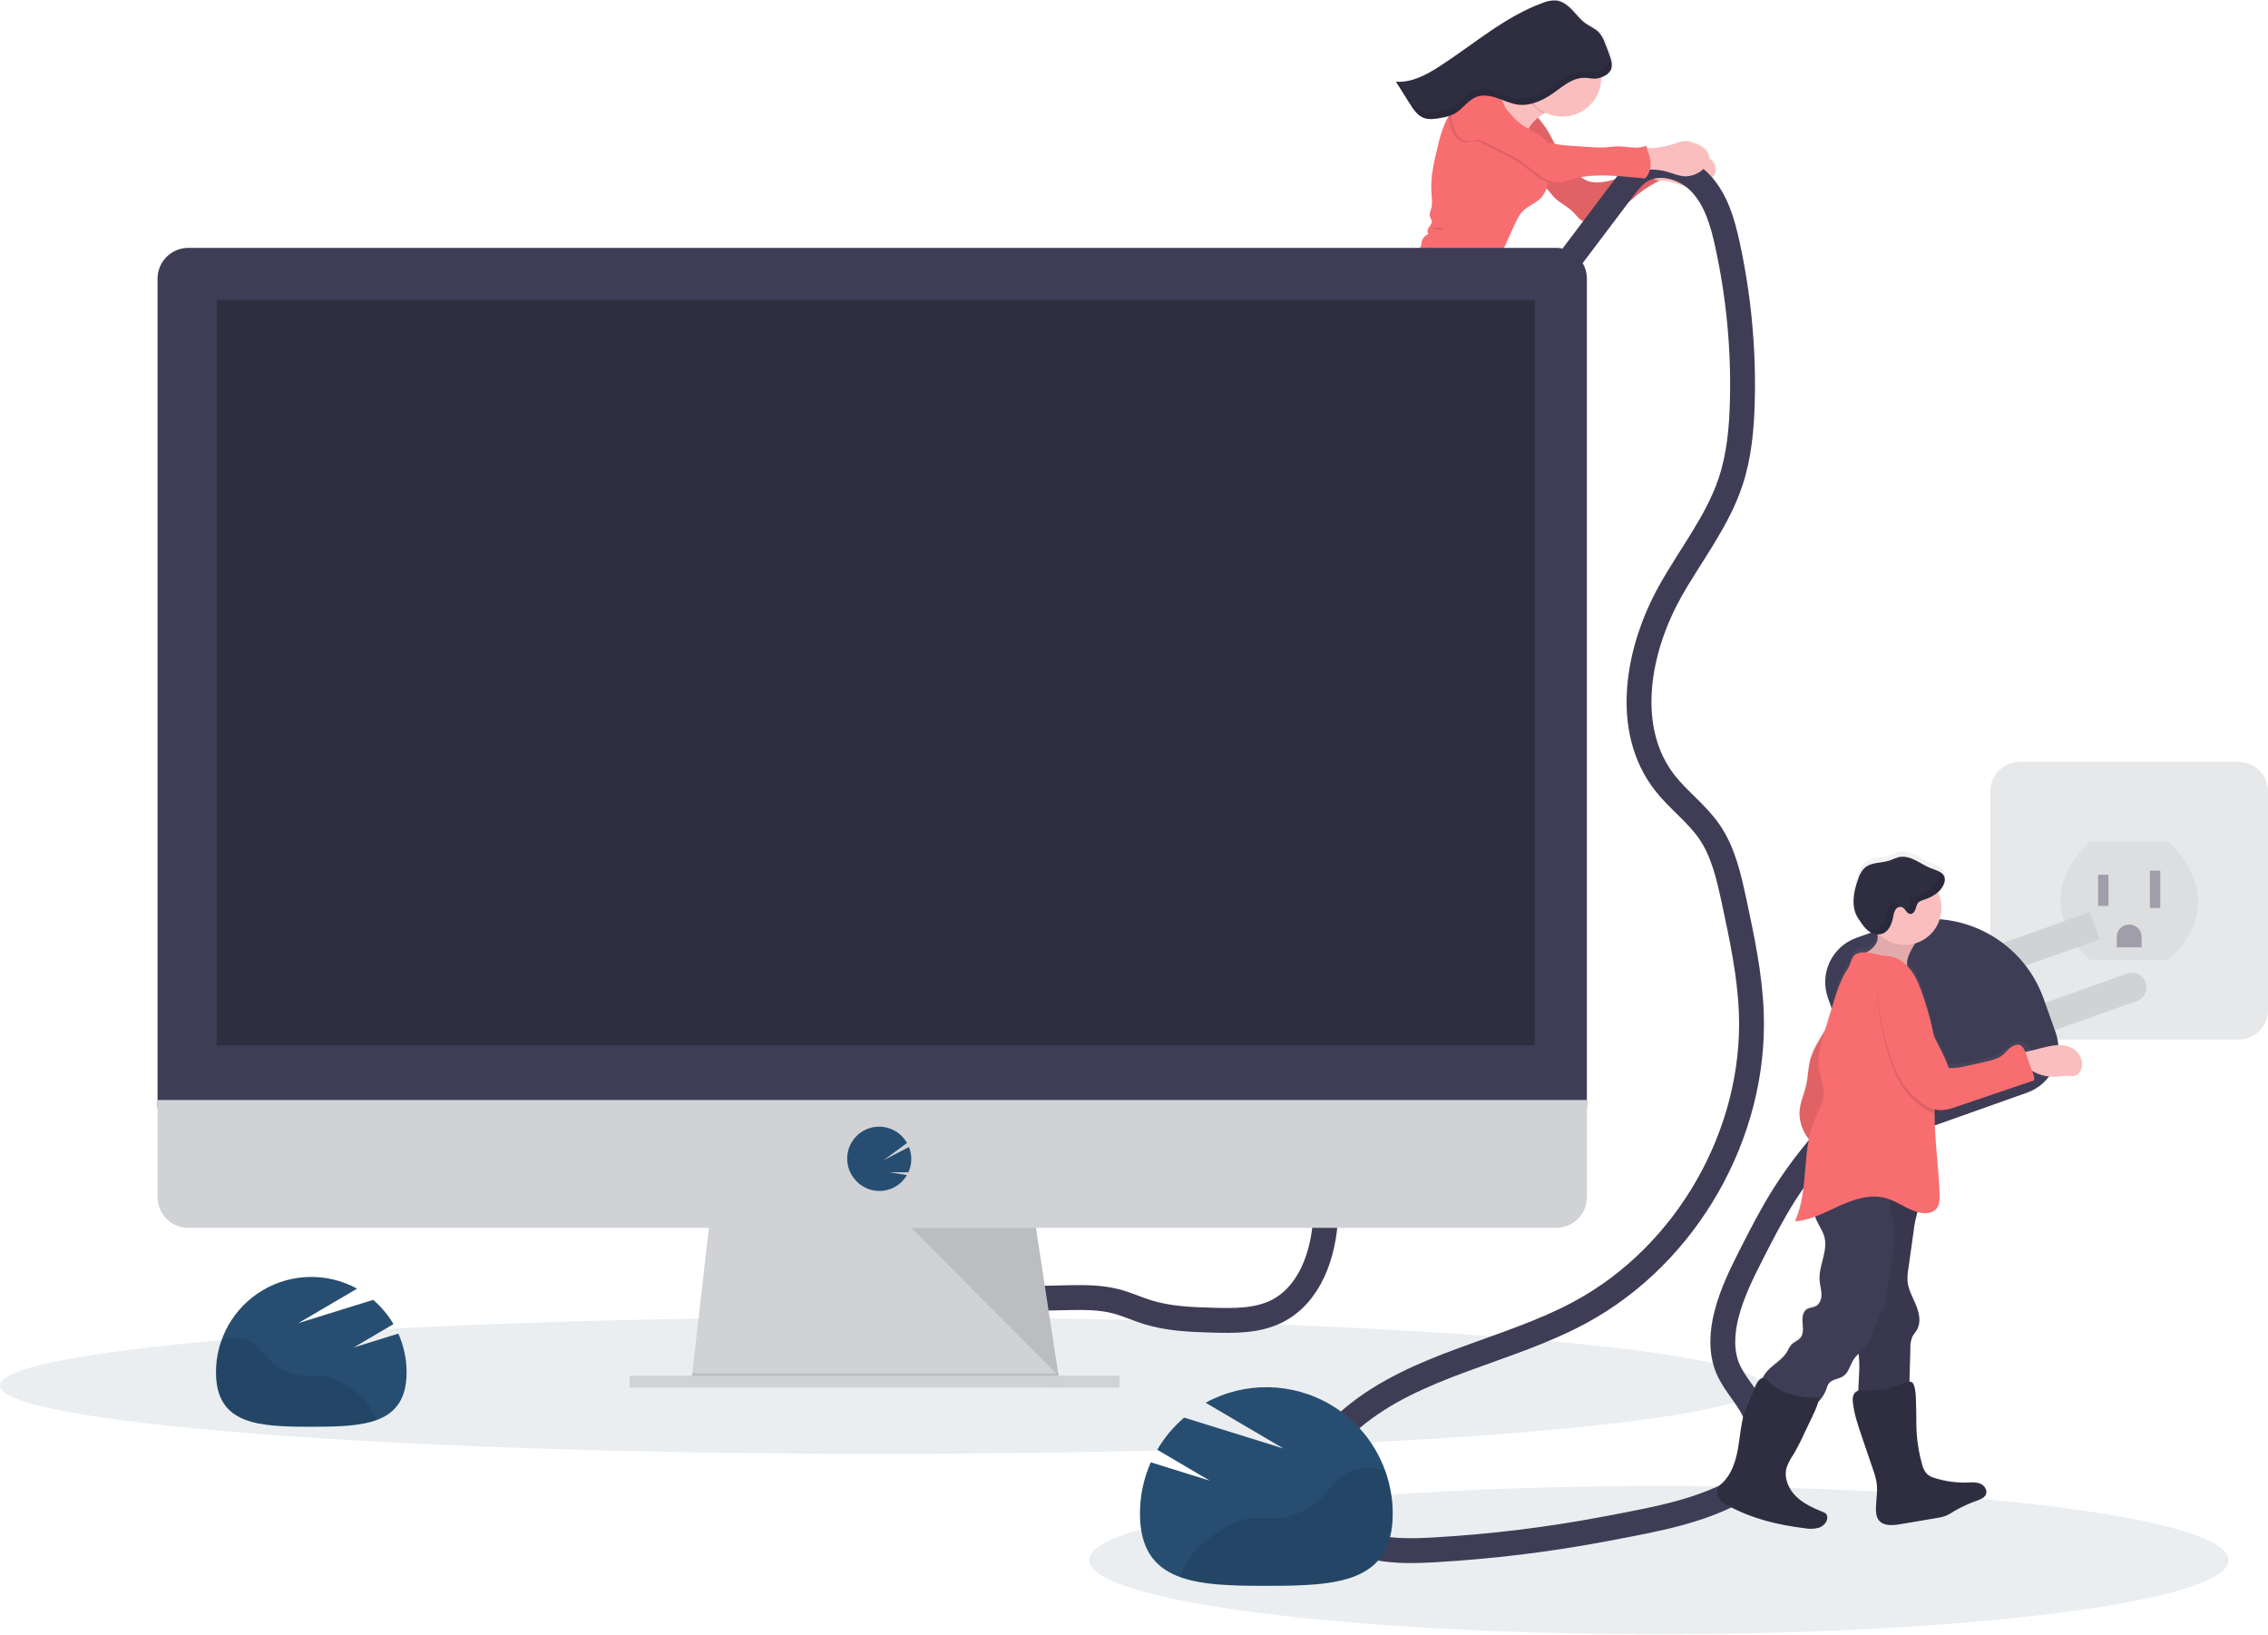
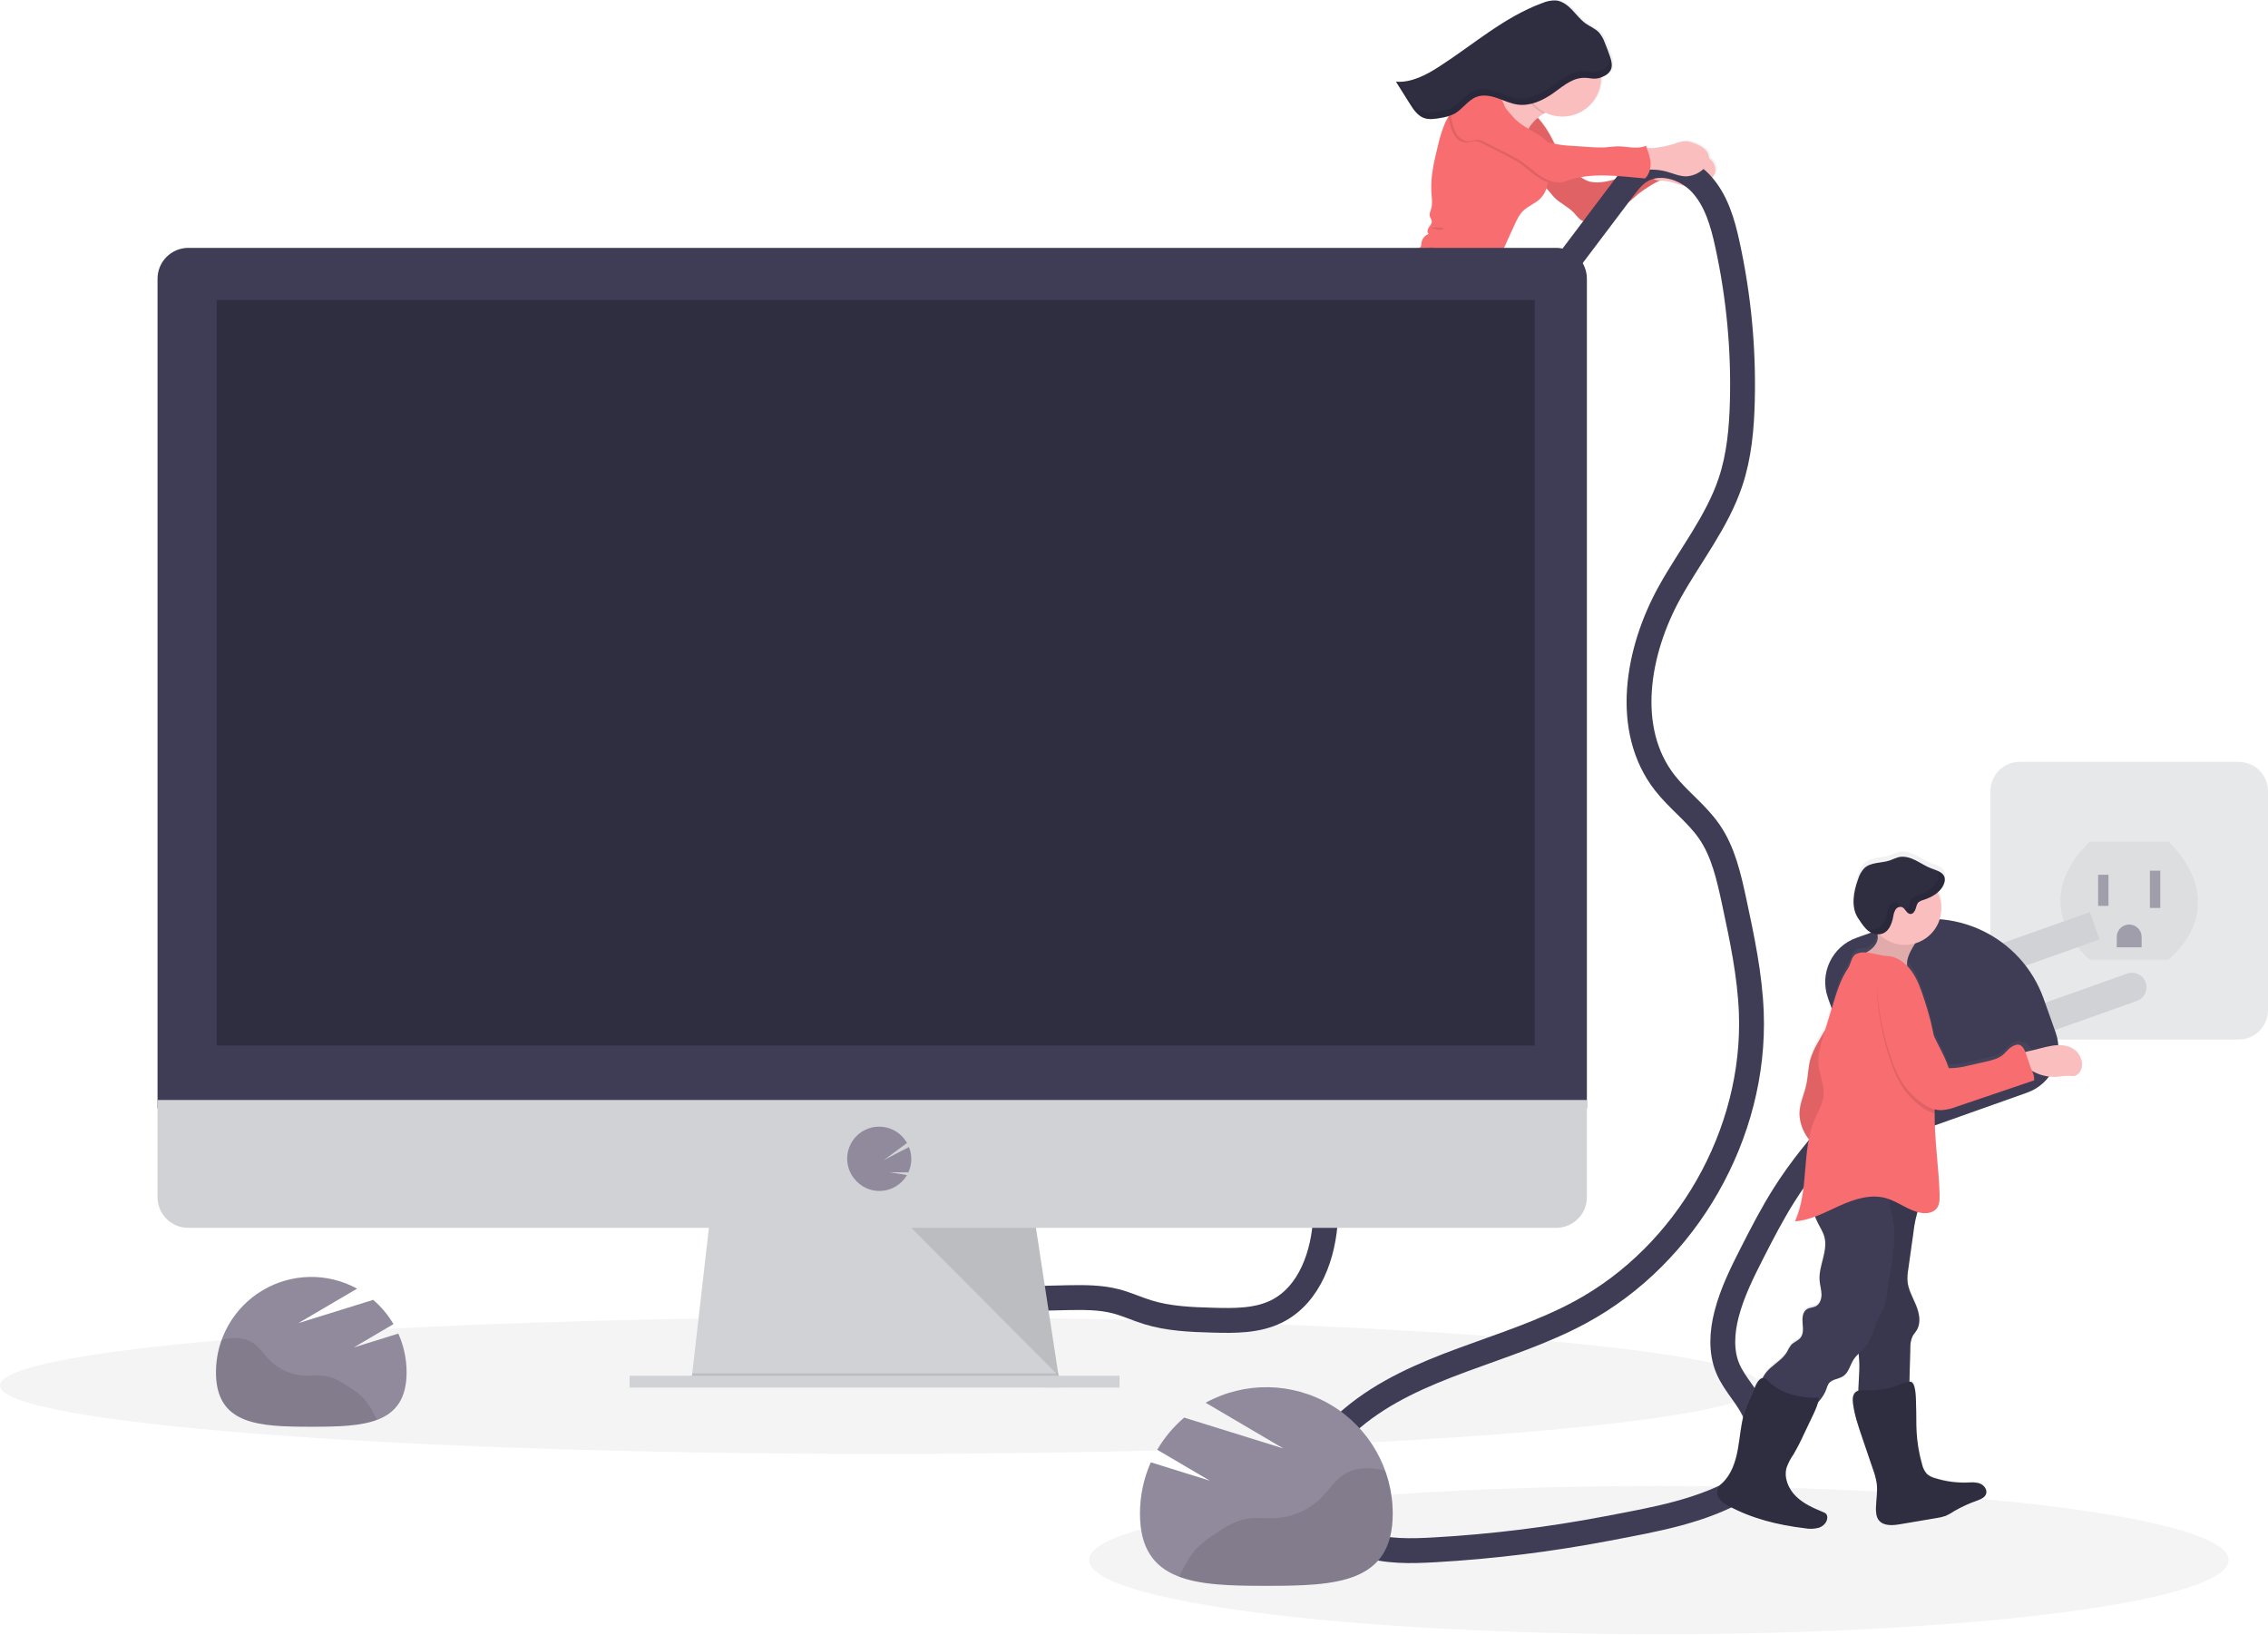
<svg xmlns="http://www.w3.org/2000/svg" xmlns:xlink="http://www.w3.org/1999/xlink" data-name="Layer 1" width="1094.72" height="788.69" viewBox="0 0 1094.72 788.69">
  <defs>
    <linearGradient id="a" x1="2938.83" y1="215.4" x2="2938.83" y2="-91.93" gradientTransform="rotate(59.3 1726.545 -1812.88)" gradientUnits="userSpaceOnUse">
      <stop offset="0" stop-color="gray" stop-opacity=".25" />
      <stop offset=".54" stop-color="gray" stop-opacity=".12" />
      <stop offset="1" stop-color="gray" stop-opacity=".1" />
    </linearGradient>
    <linearGradient id="b" x1="1364.21" y1="820.42" x2="1364.21" y2="492.03" gradientTransform="matrix(-1 -.04 -.04 1 2349.24 29.65)" xlink:href="#a" />
  </defs>
  <g opacity=".5">
    <rect x="960.72" y="367.69" width="134" height="134" rx="14.12" fill="#d0d2d5" />
    <path d="M1008.72 406.2h38s32 28 0 57h-38s-32-26 0-57z" opacity=".1" />
    <path fill="#3f3d56" d="M1012.72 422.19h5v15h-5zm25-2h5v18h-5zm-10 26a6 6 0 016 6v5h-12v-5a6 6 0 016-6z" />
  </g>
  <path d="M674.41 294.11c3.17-.07 6.33.17 9.49 0 2.89-.14 5.76-.61 8.65-.9 4.94-.49 9.92-.45 14.88-.66 3.26-.14 6.7-.46 9.34-2.38 2.48-1.79 3.86-4.71 6.07-6.83 9-8.65 15.17-20.22 23.17-29.82 2-2.44 4.09-4.87 5.9-7.48 3.47-5 5.92-10.67 8.36-16.27a45.11 45.11 0 002.4-6.42c.45-1.76.68-3.58 1.28-5.3 1.24-3.52 4.22-6.6 4.58-10.31l-.42.06c3.64-4.63 3.08-12.7 4.88-18.63a80.28 80.28 0 014.17-10.29l6.69-14.57c1.15-2.5 2.35-5.08 4.34-7 2.41-2.33 5.77-3.49 8.19-5.81a12.71 12.71 0 003.14-5.11l.21.2c1.28 1.25 2.28 2.78 3.53 4.07 2.69 2.78 6.42 4.37 9.16 7.1 1.4 1.39 2.55 3.08 4.24 4.09a4.7 4.7 0 005.44-.67c4.91-4.32 12.23-4.72 17.54-8.53 1.47-1.06 2.75-2.35 4.13-3.51a56.32 56.32 0 0110.67-6.7 26.61 26.61 0 016.59.94c3.08.85 6.09 2.26 9.29 2.2a13.4 13.4 0 007.81-3c1.63-1.26 3.12-3 3.36-5a6.42 6.42 0 00-2.4-5.4c-.22-.19-.45-.36-.68-.53A6.68 6.68 0 00876 127a16 16 0 00-5.45-2.78 11.69 11.69 0 00-3.44-.78 15.7 15.7 0 00-5.34 1.25 51.34 51.34 0 01-10.47 2.2c-.63.06-1.91-.07-3-.08l-.37-1.06c-4.16 1.92-9 .34-13.56.35-2.22 0-4.43.39-6.64.53a59.92 59.92 0 01-7.34-.16L813 126a87.11 87.11 0 01-9.42-1c-.83-1.69-1.66-3.38-2.59-5a46.27 46.27 0 00-5.49-7.63 26.52 26.52 0 012.64-2l.18-.11c.23-.13.51-.27.82-.41a18.93 18.93 0 0027.06-17.08 14.5 14.5 0 001.6-.73c.3-.16.6-.33.89-.52l.43-.29a8.34 8.34 0 00.78-.67c.12-.12.24-.24.35-.37a4.78 4.78 0 00.57-.84c.06-.12.12-.23.17-.35s0-.09.05-.14.07-.18.1-.26 0-.12.05-.18l.06-.24a1.29 1.29 0 000-.19v-.44a1.64 1.64 0 010-.22 1.7 1.7 0 000-.22v-.22a1.62 1.62 0 000-.22v-.27a1.79 1.79 0 000-.23v-.91a1.16 1.16 0 000-.18 2.33 2.33 0 000-.28v-.16c0-.05 0-.2-.07-.3v-.14l-.09-.32v-.12c0-.11-.07-.22-.1-.33v-.1l-.12-.36v-.06c0-.17-.11-.35-.17-.52-.75-2.16-1.56-4.31-2.42-6.43a15.64 15.64 0 00-2.78-4.86c-1.77-1.88-4.31-2.82-6.43-4.32-2.5-1.76-4.37-4.25-6.49-6.47s-4.69-4.23-7.74-4.6a15.16 15.16 0 00-7.06 1.29c-18.37 6.78-33.41 20.14-49.88 30.74-6.41 4.13-13.59 8-21.18 7.47l6.7 10.64c.32.52.65 1 1 1.54s.7 1 1.07 1.5a12.07 12.07 0 003.51 3.22 7.69 7.69 0 001.08.52 8.88 8.88 0 001 .31c2.39.57 5 .09 7.42-.39.83-.16 1.66-.33 2.48-.52l1-.28h.16v.16c-.56 1-1.09 1.91-1.56 2.9a60.81 60.81 0 00-3.57 11.12c-1.89 7.5-3.79 15.16-3.29 22.86.17 2.6.61 5.26-.14 7.76-.36 1.23-1 2.49-.66 3.71a17.12 17.12 0 01.92 2.18c.16 1.16-.76 2.16-1.42 3.12s-1 2.49-.06 3.16a5.39 5.39 0 00-3.57 4.45 3.79 3.79 0 01-.34 1.71 4.23 4.23 0 01-1 .93 5.39 5.39 0 00-1.87 3.36c-1.93 0-3.56 1.88-5.32 3a21.45 21.45 0 01-4.85 1.76c-4.83 1.54-9 4.71-12.77 8.05-2.1 1.83-4.22 3.85-5.14 6.47-.3.86-.46 1.76-.72 2.63a18.14 18.14 0 01-2.32 4.74 34.23 34.23 0 01-7 7.82 18.59 18.59 0 00-3.6 3.86c-1.53 2.21-4.64 2.87-6.28 5a23.75 23.75 0 01-2 3c-1.27 1.2-3.19 1.3-4.81 2-3.79 1.57-5.54 6-8.92 8.34a.94.94 0 01-.67.22c-.29 0-.46-.35-.71-.52-.49-.33-1.14-.08-1.72.07s-1.36.09-1.51-.49c-8.15-4.94-16.16-10.3-24.32-15.24l-3.72-2.25-19.9-12.06a1.48 1.48 0 00-1.57 0l-.62.43c-1-1.06-2.11-2-2.77-2.78-.27-.31-.54-.62-.82-.92a1.22 1.22 0 00.53-.1 1 1 0 00.43-1.3 3.26 3.26 0 00-.92-1.17 22.15 22.15 0 01-2.39-2.73 25.24 25.24 0 00-2.63-3.44 4.83 4.83 0 00-3.9-1.55 6.33 6.33 0 00-2.26.91 37.09 37.09 0 00-7.5 5.75.79.79 0 00-.33.62c0 .2.2.35.22.54a.7.7 0 01-.19.5 20.93 20.93 0 01-4.73 4.31q-3.81 2.85-7.45 5.92a10.42 10.42 0 00-3.48 4.25 8.31 8.31 0 00.61 5.9c1.66 3.91 4.57 7.15 7.45 10.28a3.64 3.64 0 001.91 1.34 2.43 2.43 0 001.73-.42c1.77-1.16 2.06-3.56 2.19-5.66.05-1 .11-1.92.17-2.88a1.33 1.33 0 01.11-.56 1.4 1.4 0 01.61-.49l2.75-1.45c-.08-.13-.17-.26-.26-.39a11.21 11.21 0 016.49-.42c1.46.43 2.8 1.3 4.2 1.84a9.29 9.29 0 001 5.42c5.13.53 9.75 2.81 14.34 5.11a114.33 114.33 0 0110.78 6.09q4.24 2.76 8.3 5.77c3.84 2.84 7.55 5.85 11.22 8.89a54.11 54.11 0 007.67 5.65c7.22 4.05 16.9 4.19 23.53-.86 8.36-6.37 19-9.68 28-15.19a31.6 31.6 0 007.25-5.57 4.94 4.94 0 01-.12.77c-.54 2.49-2.69 4.29-3.5 6.81-.63 2-.4 4.31-1.62 6-.93 1.29-2.67 2.21-2.72 3.8 0 .44.13.88.13 1.32a4.13 4.13 0 01-.48 1.59c-1 2.25-2.12 4.61-4.17 6-.8.55-1.82 1.05-2 2a1.89 1.89 0 01-.21.79c-.34.47-1.09.22-1.63.42-.75.28-.87 1.25-1.17 2a3.24 3.24 0 01-3.27 1.92c-6.83-.83-13.54 2.26-20.42 2.08-2.37-.07-4.73-.31-7.11-.33-7.3-.06-14.45 2-21.48 4a11.34 11.34 0 00-1.42 4.5 17.37 17.37 0 01-7.35.28 15.67 15.67 0 00-1.84-.25 2.77 2.77 0 00.16-1.42 40.15 40.15 0 00-8.23 3.67c-1.71 1-3.52 2.4-3.68 4.37a6.57 6.57 0 00.32 2.24l.93 3.53a3.72 3.72 0 00.83 1.77c.31.3.72.48 1 .8a3.14 3.14 0 01.54 1.27l.78 3.06a19.46 19.46 0 01.62 3.11c.09 1 0 1.92.07 2.88a29.93 29.93 0 00.69 4.7l1.11 5.54a18.91 18.91 0 001.31 4.5c.47 1 1.1 1.86 1.48 2.86.3.77.44 1.59.8 2.32a6.19 6.19 0 002.9 2.68 3.23 3.23 0 001.41.44c1.42 0 2.44-1.32 3.1-2.58a15.6 15.6 0 002.07-7.52c0-1.06-.21-2.11-.3-3.17-.24-3 .62-5.92.62-8.91a1.75 1.75 0 00-1.25-1.82c.09-2.54.08-5.23 1.42-7.4a11.15 11.15 0 012.44-2.65c.37 1.18.78 2.35 1.24 3.49 7.61-2.22 15.47-4.36 23.44-4.56zM837 140.54c-.54.2-1.09.4-1.65.58-4.66 1.55-10 3.06-14.82 2a12.87 12.87 0 01-4.06-2l-.35-.22c6.79-1.19 13.88-.9 20.88-.36z" transform="translate(-52.64 -55.65)" fill="url(#a)" />
  <path d="M811.42 74.6a15.45 15.45 0 015.31-1.23 11.65 11.65 0 013.42.79 16.08 16.08 0 015.44 2.8 6.51 6.51 0 012.41 5.4c-.23 2-1.71 3.73-3.33 5a13.27 13.27 0 01-7.76 3c-3.18.05-6.18-1.38-9.25-2.23a26.56 26.56 0 00-6.86-1 15 15 0 01-3.49-.22 3.74 3.74 0 01-2.68-2.06 5.28 5.28 0 010-3c.23-1.24.19-4.18 1.29-4.92.88-.6 4-.12 5.08-.21a50.14 50.14 0 0010.42-2.12z" fill="#fbbebe" />
  <path d="M740.03 54.47a46.24 46.24 0 017.75 10c3.52 6.14 5.76 13.28 11.06 18a37.32 37.32 0 004.47 3.23 12.9 12.9 0 004.06 2c4.76 1.07 10.1-.42 14.74-2a93.35 93.35 0 0013.33-6 11 11 0 001.56 5.48c1.11 1.57 3.38 2.49 5 1.5a59.3 59.3 0 00-11.53 7.13c-1.37 1.16-2.64 2.44-4.1 3.49-5.27 3.79-12.56 4.17-17.43 8.47a4.69 4.69 0 01-5.41.65c-1.69-1-2.84-2.72-4.23-4.11-2.74-2.74-6.46-4.34-9.15-7.13-1.25-1.29-2.25-2.82-3.53-4.08-1.83-1.8-4.21-3-5.89-5-1.25-1.47-2-3.26-3.17-4.83-1-1.36-2.18-2.55-3.07-4-2.18-3.47-2.16-8-.91-11.89s4.12-7.52 6.45-10.91z" fill="#f86d70" />
  <path d="M740.03 54.47a46.24 46.24 0 017.75 10c3.52 6.14 5.76 13.28 11.06 18a37.32 37.32 0 004.47 3.23 12.9 12.9 0 004.06 2c4.76 1.07 10.1-.42 14.74-2a93.35 93.35 0 0013.33-6 11 11 0 001.56 5.48c1.11 1.57 3.38 2.49 5 1.5a59.3 59.3 0 00-11.53 7.13c-1.37 1.16-2.64 2.44-4.1 3.49-5.27 3.79-12.56 4.17-17.43 8.47a4.69 4.69 0 01-5.41.65c-1.69-1-2.84-2.72-4.23-4.11-2.74-2.74-6.46-4.34-9.15-7.13-1.25-1.29-2.25-2.82-3.53-4.08-1.83-1.8-4.21-3-5.89-5-1.25-1.47-2-3.26-3.17-4.83-1-1.36-2.18-2.55-3.07-4-2.18-3.47-2.16-8-.91-11.89s4.12-7.52 6.45-10.91z" opacity=".1" />
  <path d="M562.3 146.82a10.36 10.36 0 00-2.82-2.55 8.54 8.54 0 00-5.27-.54c-4.46.68-8.6 2.72-12.52 5-3.16 1.81-6.3 3.82-8.56 6.67a6.85 6.85 0 00-1.51 3 6.18 6.18 0 00.23 2.73 6.6 6.6 0 003.57 4.62c2.09.82 4.42-.05 6.52-.85 2.82-1.09 5.92-2.1 8.82-1.24 2.15.64 4 2.27 6.27 2.33 2.67.08 4.83-2.08 6.53-4.14 1.47-1.8 4.69-5.05 4.48-7.58s-4.16-5.64-5.74-7.45zm33.7 77.83a17.27 17.27 0 01-7.5.31c-1.52-.28-3.38-.64-4.35.55a3.58 3.58 0 00-.61 1.48c-2.49 10.19-.21 21 4 30.65a.94.94 0 00.28.42c.27.2.64.06.95-.07a11.28 11.28 0 002.83-1.65c1.92-1.74 2.33-4.57 2.42-7.16s.05-5.33 1.39-7.55c1.68-2.75 5.19-4.09 6.57-7 1.11-2.37.53-5.18-.45-7.6-.33-.84-.46-3-1.24-3.41s-3.4.79-4.29 1.03z" fill="#fbbebe" />
  <path d="M562.01 145.8a1 1 0 00.42-1.3 3.38 3.38 0 00-.92-1.18 20.69 20.69 0 01-2.38-2.74 27.68 27.68 0 00-2.63-3.44 4.85 4.85 0 00-3.89-1.56 6 6 0 00-2.25.9 36.36 36.36 0 00-7.45 5.72c-.17.17-.36.38-.32.62s.2.34.22.54a.69.69 0 01-.18.49 20.68 20.68 0 01-4.7 4.29q-3.78 2.84-7.4 5.9a10.3 10.3 0 00-3.45 4.23 8.41 8.41 0 00.63 5.89c1.67 3.92 4.58 7.16 7.45 10.31a3.78 3.78 0 001.92 1.35 2.42 2.42 0 001.72-.42c1.75-1.15 2-3.55 2.15-5.64l.16-2.89a1.29 1.29 0 01.11-.55 1.35 1.35 0 01.61-.49l2.72-1.44a8.77 8.77 0 00-8-4.16 3 3 0 01-2.14-.29 1.76 1.76 0 010-2.44 5.38 5.38 0 012.36-1.31c7.17-2.63 13.65-6.85 20.61-10a5.29 5.29 0 012.46-.57c.7.05 1.52.46 2.17.18zm28.25 104.72c-.32.6-.43 1.3-.78 1.89s-1.11 1-1.7.7a1.75 1.75 0 01-.66-.89 37.36 37.36 0 01-2.45-22.06 13.91 13.91 0 011.07-3.52c.53-1.08 1.3-2.18 1.08-3.36a39.64 39.64 0 00-8.18 3.64c-1.7 1-3.49 2.39-3.65 4.35a6.84 6.84 0 00.33 2.24l.94 3.53a3.65 3.65 0 00.84 1.77c.3.3.71.49 1 .81a3 3 0 01.54 1.26l.79 3.06a19.6 19.6 0 01.63 3.12c.09 1 0 1.92.08 2.88a31 31 0 00.7 4.69l1.13 5.54a19.26 19.26 0 001.32 4.5c.47 1 1.1 1.86 1.49 2.87.29.77.44 1.59.8 2.32a6.29 6.29 0 002.89 2.69 3.39 3.39 0 001.41.45c1.41.05 2.42-1.32 3.08-2.58a15.56 15.56 0 002-7.5c0-1.06-.22-2.11-.31-3.17-.25-3 .59-5.91.58-8.9.02-2.8-3.94-2.27-4.97-.33z" fill="#f86d70" />
  <path d="M736.98 76.29a22.08 22.08 0 01-8-6.25 38.19 38.19 0 01-3-4.45 135.15 135.15 0 01-9.75-20.07c4.26.87 8.73 1.66 12.92.46a17.84 17.84 0 006-3.18 51.87 51.87 0 006.32-6.17 60.76 60.76 0 005 8c1.07 1.44 4.69 4.37 4.42 6.33s-4.27 2.94-5.89 3.87l-.17.11a22.68 22.68 0 00-6.15 5.73c-3.14 4.46-4.23 10.68-1.7 15.62z" fill="#fbbebe" />
  <path d="M745.08 54.79a18.74 18.74 0 01-9.85-12 51.87 51.87 0 006.32-6.17 60.76 60.76 0 005 8c1.07 1.44 4.69 4.37 4.42 6.33s-4.27 2.91-5.89 3.84z" opacity=".1" />
  <circle cx="754.08" cy="37.53" r="18.73" fill="#fbbebe" />
  <path d="M713.11 154.2a8.74 8.74 0 01-8.62.21 16.59 16.59 0 01-3.72-3.13c-6.15-6.31-12-13-16.11-20.83a14.44 14.44 0 01-1.82-5.37 5.9 5.9 0 011.93-5.12 4.16 4.16 0 001-.93 3.75 3.75 0 00.33-1.7 5.31 5.31 0 013.54-4.43c-1-.68-.6-2.19.05-3.16s1.56-2 1.4-3.12a17.12 17.12 0 00-.92-2.18c-.36-1.22.29-2.48.64-3.7.73-2.5.29-5.16.11-7.76-.53-7.7 1.34-15.34 3.19-22.83a61.24 61.24 0 013.52-11.1c.47-1 1-2 1.54-2.89a76.83 76.83 0 016.29-8.75 11.36 11.36 0 014.29-3.84 4.24 4.24 0 01.5-.18 10.88 10.88 0 013.82-.29c3.38.21 6.93 1 9.34 3.38s3.19 5.72 4.28 8.94a24.63 24.63 0 001.26 3.15c1.59 3.16 4.18 5.68 6.73 8.13l2.77 2.67c1.39 1.34 3.8 1 5.11 2.41a6.48 6.48 0 011.17 2.24 34.75 34.75 0 012.55 11.33 18.75 18.75 0 01-.15 2.59 13.64 13.64 0 01-3.79 8c-2.4 2.31-5.74 3.45-8.13 5.77-2 1.92-3.16 4.49-4.3 7l-6.61 14.54a82.39 82.39 0 00-4.11 10.25c-2.08 6.99-.9 16.85-7.08 20.7z" fill="#f86d70" />
  <path d="M655.36 236.6c-4.94.2-9.89.14-14.81.61-2.87.28-5.73.75-8.61.87-3.14.14-6.29-.11-9.44-.05-7.93.17-15.75 2.28-23.38 4.46a44.4 44.4 0 01-3.31-16.57 10.57 10.57 0 010-1.13 11.37 11.37 0 011.41-4.58c7-2 14.1-4 21.37-3.9 2.37 0 4.72.28 7.08.35 6.85.21 13.51-2.86 20.31-2a3.2 3.2 0 003.25-1.91c.29-.74.41-1.71 1.16-2 .54-.2 1.28.05 1.62-.41a2.1 2.1 0 00.21-.79c.2-1 1.21-1.45 2-2 2-1.38 3.13-3.74 4.13-6a4.07 4.07 0 00.47-1.58c0-.44-.14-.88-.13-1.33 0-1.58 1.77-2.49 2.69-3.78 1.21-1.7 1-4 1.59-6 .8-2.52 2.93-4.31 3.46-6.79a4.94 4.94 0 00.12-.77 31.32 31.32 0 01-7.21 5.54c-8.88 5.47-19.5 8.74-27.79 15.07-6.58 5-16.22 4.85-23.42.78a54.16 54.16 0 01-7.66-5.67c-3.66-3-7.36-6.07-11.19-8.93q-4-3-8.29-5.79a114.13 114.13 0 00-10.74-6.29c-4.58-2.32-9.19-4.62-14.29-5.17a10.53 10.53 0 01-.28-8.64 29.14 29.14 0 014.68-7.55 21.78 21.78 0 015.36-5.47 1.46 1.46 0 011.56 0l19.82 12.17 3.71 2.27c8.13 5 16.13 10.35 24.26 15.32.15.57.94.64 1.51.49s1.22-.39 1.71-.06c.24.16.41.46.71.52a1 1 0 00.66-.22c3.36-2.31 5.08-6.75 8.85-8.3 1.61-.66 3.52-.76 4.78-2a22.71 22.71 0 002-3c1.63-2.13 4.72-2.77 6.23-5a18.35 18.35 0 013.57-3.84 33.83 33.83 0 007-7.79 18.08 18.08 0 002.29-4.72c.26-.87.42-1.77.71-2.63.91-2.62 3-4.63 5.09-6.45 3.79-3.32 7.88-6.47 12.68-8a21.44 21.44 0 004.83-1.75c1.93-1.18 3.7-3.37 5.91-2.86a5 5 0 012.19 1.38 69.61 69.61 0 017.45 8.53q5.35 6.81 10.69 13.63a15.75 15.75 0 004.19 4.15 11.49 11.49 0 007.75 1c-.35 3.71-3.3 6.77-4.52 10.29-.59 1.71-.82 3.53-1.26 5.28a43.25 43.25 0 01-2.37 6.41c-2.4 5.59-4.82 11.21-8.26 16.23-1.78 2.61-3.83 5-5.84 7.45-7.93 9.57-14 21.11-23 29.72-2.18 2.11-3.56 5-6 6.81-2.65 1.96-6.07 2.26-9.26 2.39z" fill="#434175" />
  <path d="M693.04 109.72a5.43 5.43 0 00-2.5.75c1.83-.64 4.06 1.07 5.75.26.79-.38.67-.49 0-.72-1.01-.34-2.23-.03-3.25-.29z" opacity=".1" />
  <path fill="#d0d2d5" d="M935.241 466.28l73.503-26.101 4.685 13.192-73.503 26.102zm24.589 27.357l66.906-23.759a7 7 0 018.94 4.254 7 7 0 01-4.255 8.94l-66.907 23.758-4.684-13.193z" />
  <path d="M896.087 452.598l16.303-5.789a58 58 0 0174.065 35.248l5.789 16.303a22.68 22.68 0 01-13.783 28.962l-49.587 17.608a22.68 22.68 0 01-28.962-13.783l-17.608-49.587a22.68 22.68 0 0113.783-28.962z" fill="#3f3d56" />
  <path d="M692.14 119.48a3.88 3.88 0 00-2.11-.13 4.46 4.46 0 00-2.75 1.35 1.5 1.5 0 001.23 0 7.27 7.27 0 012-.22c.58 0 2.31.64 2.76.36.66-.43-.68-1.19-1.13-1.36zm54.99-31.54a19.42 19.42 0 01-4.28-2.06c-3.51-2.23-6.46-5.26-9.93-7.54a55.25 55.25 0 00-5.43-3l-11.71-6a11.87 11.87 0 00-2.84-1.16c-1.91-.42-4.06.86-6 .59a7.23 7.23 0 01-4.88-3.37 17.57 17.57 0 01-2.2-5.67 29.09 29.09 0 01-.67-3.59 16 16 0 01-.07-3.79 9.48 9.48 0 013.3-6.46 12.09 12.09 0 014.64-2 19.37 19.37 0 013.21-.53 11.43 11.43 0 011.85 0c4.42.35 8.16 3.35 11.11 6.65 1.55 1.74 3 3.61 4.48 5.38a24.63 24.63 0 001.26 3.15c1.59 3.16 4.18 5.68 6.73 8.13l2.77 2.67c1.39 1.34 3.8 1 5.11 2.41a6.48 6.48 0 011.17 2.24 34.75 34.75 0 012.53 11.36 18.75 18.75 0 01-.15 2.59zm-91.07 127.98l-60.26 8.87a11.37 11.37 0 011.41-4.58c7-2 14.1-4 21.37-3.9 2.37 0 4.72.28 7.08.35 6.85.21 13.51-2.86 20.31-2a3.2 3.2 0 003.25-1.91c.29-.74.41-1.71 1.16-2 .54-.2 1.28.05 1.62-.41a2.1 2.1 0 00.21-.79c.2-1 1.21-1.45 2-2 2-1.38 3.13-3.74 4.13-6a4.07 4.07 0 00.47-1.58c0-.44-.14-.88-.13-1.33 0-1.58 1.77-2.49 2.69-3.78 1.21-1.7 1-4 1.59-6 .8-2.52 2.93-4.31 3.46-6.79l.26-.34 10.26-4z" opacity=".1" />
-   <ellipse cx="425" cy="668.67" rx="425" ry="33" fill="#274e71" opacity=".1" />
-   <ellipse cx="800.72" cy="752.92" rx="275" ry="35.77" fill="#274e71" opacity=".1" />
+   <ellipse cx="425" cy="668.67" rx="425" ry="33" fill="#908a9c" opacity=".1" />
+   <ellipse cx="800.72" cy="752.92" rx="275" ry="35.77" fill="#908a9c" opacity=".1" />
  <path d="M475.25 641.95l.28-14.16q20-1.14 40-1.52c7.74-.14 15.58-.19 23.07 1.75 5.19 1.35 10.1 3.63 15.22 5.23 10.2 3.18 21 3.6 31.71 3.89 10.39.29 21.24.39 30.57-4.2 16.15-8 22.94-27.65 23.73-45.64s-2.79-36.12-.3-54" fill="none" stroke="#3f3d56" stroke-miterlimit="10" stroke-width="12" />
  <path fill="#d0d2d5" d="M511.81 669.66l-178.19-2.28.52-4.57 8.62-75.39h156.48l11.52 75.39.88 5.71.17 1.14z" />
  <path opacity=".1" d="M511.64 668.52h-88.93l-89.09-1.14.52-4.57h176.62l.88 5.71z" />
  <path fill="#d0d2d5" d="M303.92 663.95h236.45v5.71H303.92z" />
  <path d="M765.96 134.62a14.87 14.87 0 00-14.8-15H90.84a14.88 14.88 0 00-14.8 15v400.26h689.92z" fill="#3f3d56" />
  <path d="M76.04 530.88v46.89a14.8 14.8 0 0014.8 14.8h660.32a14.8 14.8 0 0014.8-14.8v-46.89z" fill="#d0d2d5" />
  <path fill="#2f2e41" d="M104.6 144.8h636.23v359.81H104.6z" />
-   <path d="M424.43 574.78a15.43 15.43 0 0012.13-5.89 15.28 15.28 0 001.2-1.77l-8.46-1.39 9.15.07a15.44 15.44 0 00.29-12.22l-12.27 6.37 11.32-8.32a15.42 15.42 0 10-25.43 17.25 15.4 15.4 0 0012.07 5.9z" fill="#274e71" />
+   <path d="M424.43 574.78a15.43 15.43 0 0012.13-5.89 15.28 15.28 0 001.2-1.77l-8.46-1.39 9.15.07a15.44 15.44 0 00.29-12.22l-12.27 6.37 11.32-8.32a15.42 15.42 0 10-25.43 17.25 15.4 15.4 0 0012.07 5.9z" fill="#908a9c" />
  <path opacity=".1" d="M439.85 592.56l71.09 71.39-10.91-71.39h-60.18z" />
  <path d="M745.18 141.87l38.18-50.59c2.28-3 4.63-6.13 7.76-8.29 9-6.22 22.19-2.54 29.72 5.43s10.69 19.06 13 29.78a316.11 316.11 0 017.16 75.15c-.32 13.29-1.51 26.72-5.74 39.33-6.42 19.18-19.43 35.33-29.26 53-15.83 28.47-22.46 66.44-2.42 92.13 6.53 8.37 15.42 14.77 21.45 23.51 6.81 9.87 9.46 21.94 12 33.66 3.79 17.7 7.59 35.51 8.29 53.6 2.26 58.49-31.09 116.93-82.59 144.75-35.75 19.32-79 24.92-110.09 51.12-11 9.23-20.48 22.8-17.78 36.86 2.2 11.41 12.22 20.08 23.22 23.85s22.93 3.46 34.53 2.8a636.33 636.33 0 0083-10.25c23.23-4.44 46.42-8.27 66.67-20.49a14 14 0 005.05-4.53c1.31-2.19 1.53-4.84 1.71-7.39.55-7.51 1.07-15.3-1.58-22.35-3.09-8.24-10.14-14.48-13.52-22.6s-2.77-17.47-.58-26c2.7-10.54 7.61-20.36 12.55-30.05 4.81-9.44 9.69-18.85 15.35-27.8 15.94-25.16 37.72-46 59.27-66.55" fill="none" stroke="#3f3d56" stroke-miterlimit="10" stroke-width="12" />
  <path d="M808.36 69.35a15 15 0 015.31-1.23 12 12 0 013.42.78 16.1 16.1 0 015.44 2.81 6.49 6.49 0 012.41 5.4c-.23 2-1.71 3.72-3.33 5a13.22 13.22 0 01-7.76 3c-3.18 0-6.18-1.38-9.25-2.24a26.55 26.55 0 00-6.86-1 15 15 0 01-3.49-.23 3.73 3.73 0 01-2.68-2.05 5.38 5.38 0 010-2.95c.24-1.24.2-4.19 1.3-4.93.88-.59 4-.11 5.08-.2a51.46 51.46 0 0010.41-2.16z" fill="#fbbebe" />
  <path d="M794.49 70.35c-4.14 1.9-9 .32-13.5.31-2.21 0-4.41.37-6.61.5a59.44 59.44 0 01-7.31-.19l-7.32-.5a62.44 62.44 0 01-12.79-1.76c-3.58-4.22-9.39-6.08-13.71-9.52-3.46-2.76-5.94-6.52-8.89-9.83s-6.69-6.3-11.1-6.65a16.41 16.41 0 00-5.07.54 11.82 11.82 0 00-4.63 2 9.44 9.44 0 00-3.3 6.46 21.68 21.68 0 00.73 7.38 17.62 17.62 0 002.2 5.68 7.34 7.34 0 004.89 3.37c1.93.26 4.07-1 6-.6a11.87 11.87 0 012.84 1.16l11.72 6a56.26 56.26 0 015.42 3c3.48 2.28 6.42 5.31 9.93 7.54s7.94 3.63 11.84 2.17c12-4.47 25.52-2.39 38.25-1.28-.08-.24.44-.46.59-.66a10.75 10.75 0 002-7.49c-.31-2.63-1.31-5.11-2.18-7.63z" fill="#f86d70" />
  <path d="M774.36 36.66a6.85 6.85 0 003-2.68c1.14-2.11.44-4.7-.34-7s-1.57-4.31-2.44-6.43a15.49 15.49 0 00-2.78-4.87c-1.77-1.89-4.3-2.84-6.41-4.33-2.5-1.77-4.37-4.28-6.48-6.49S754.22.6 751.18.23a14.94 14.94 0 00-6.82 1.27c-18.26 6.71-33.19 20-49.54 30.54-6.36 4.11-13.5 7.94-21 7.39l6.71 10.66c1.71 2.73 3.63 5.62 6.63 6.79 2.65 1 5.61.5 8.39 0a22.61 22.61 0 006.39-1.92c4-2.17 6.57-6.68 10.87-8.25 3.21-1.17 6.79-.45 10 .67s6.36 2.64 9.74 3.1c6 .81 12-1.9 17-5.4 3-2.08 5.73-4.47 9-6a13.56 13.56 0 018-1.41c3.03.42 4.81.56 7.81-1.01z" fill="#2f2e41" />
  <path d="M777.36 33.98c1.12-2.07.46-4.61-.3-6.84a6 6 0 01-.5 3.77 7 7 0 01-3 2.68c-3 1.58-4.82 1.44-7.9.93a13.66 13.66 0 00-8 1.41c-3.25 1.57-6 4-9 6-5 3.5-11 6.2-17 5.39-3.39-.45-6.52-2-9.74-3.1s-6.81-1.84-10-.67c-4.29 1.57-6.83 6.09-10.86 8.25a22.71 22.71 0 01-6.39 1.92c-2.79.54-5.75 1.07-8.39 0-3-1.16-4.92-4.06-6.64-6.79l-4.75-7.55h-1.15l6.71 10.66c1.71 2.73 3.63 5.62 6.63 6.79 2.65 1 5.61.5 8.39 0a22.61 22.61 0 006.39-1.92c4-2.17 6.57-6.68 10.87-8.25 3.21-1.17 6.79-.45 10 .67s6.36 2.64 9.74 3.1c6 .81 12-1.9 17-5.4 3-2.08 5.73-4.47 9-6a13.56 13.56 0 018-1.41c3.08.5 4.9.64 7.89-.93a6.85 6.85 0 003-2.71z" opacity=".1" />
  <path d="M881.7 773.66a10 10 0 012.18-2.42c4.37-4.12 6.4-10.18 7.48-16.12s1.39-12 3.12-17.81a57.24 57.24 0 013.52-8.67c1-2.14 2.25-6.34 4.09-7.83a2.66 2.66 0 011.26-.61 14.65 14.65 0 013.62-4.82c2.86-2.59 6.35-4.65 8.26-8a17.64 17.64 0 011.93-3.29c1.29-1.43 3.33-2 4.52-3.51 1.55-1.94 1.2-4.71 1-7.19s0-5.43 2.14-6.72c1.28-.79 2.93-.72 4.26-1.41 2-1 2.79-3.53 2.75-5.78s-.74-4.44-.92-6.68c-.56-7.16 4.16-14.28 2.33-21.22-.69-2.63-2.26-4.92-3.43-7.36a17.2 17.2 0 01-1-2.54 35.57 35.57 0 01-9.73 2.35c5.51-12.36 4.11-26.73 6.68-40l-.33-.46a20.71 20.71 0 01-4.22-11.85c0-5 2.31-9.57 3.35-14.4.88-4.12.85-8.41 2-12.45a38.32 38.32 0 013.17-7.22c1.25-2.32 2.56-4.59 3.93-6.83q1.92-6.36 3.85-12.72c1.8-6 3.65-12 7.15-17.14 1.28-1.89 1.67-5.7 3.64-6.84a8.73 8.73 0 015.2-.91c2.78-1.56 5.22-3.81 5.57-6.89a6.68 6.68 0 00-.2-2h-.34c-4.41-.41-6.63-4.29-8.92-7.68-3.71-5.51-2.29-12.95 0-19.2a13 13 0 013-5.29c3.21-3 8.29-2.34 12.43-3.79a42.64 42.64 0 014.11-1.55c2.75-.65 5.63.26 8.15 1.52s4.87 2.92 7.51 3.92 5.9 1.79 6.55 4.5a4.91 4.91 0 01-.23 2.73 10.18 10.18 0 01-3.08 4.45 17.82 17.82 0 01-10.87 24.83 49 49 0 00-2.12 3.73c-1.16 2.24-2.14 4.88-1.75 7.28a21.37 21.37 0 012 2.44c2.87 4 4.5 8.7 6 13.38a139.66 139.66 0 014.84 18.27c2.44 5.18 5.42 10.14 7.19 15.59a35.2 35.2 0 009.38-1.25l8.44-1.92c2.93-.66 6-1.38 8.3-3.32 1.22-1 2.17-2.33 3.41-3.33s3.73-2.15 5.09-1.33a4 4 0 01.69.53c1.23-2.5 9.1 7.73 3.72 8.74l.35 1c.71 2.07 2.22 4.59 1.84 6.75L997 588.21a23.19 23.19 0 01-7.56 1.67 12.21 12.21 0 01-3-.4v1.99c-.1 13.19 2 26.3 2.39 39.48.07 2.4 0 5-1.52 6.88-1.7 2.06-4.72 2.46-7.35 2a16.65 16.65 0 01-1.86-.41 69.45 69.45 0 00-1.92 10.1l-2.49 17.76a26.45 26.45 0 00-.39 5.54c.29 4.18 2.5 7.94 4.1 11.81s2.55 8.5.44 12.11c-.65 1.12-1.56 2.08-2.15 3.24a13.1 13.1 0 00-1 5.67q-.23 8.1-.44 16.18a1.89 1.89 0 011.26.26c2.08 1.61 1.85 9.33 2 11.72.16 4 0 8.08.22 12.12a71.1 71.1 0 002.68 16.13 10.29 10.29 0 002.29 4.61 9.82 9.82 0 004.06 2.11 46.58 46.58 0 0015.42 2.1c2.11-.07 4.31-.27 6.27.53s3.54 3 2.83 5c-.61 1.68-2.46 2.48-4.13 3.11a64.81 64.81 0 00-11 5.06 29.31 29.31 0 01-4.26 2.41 21.58 21.58 0 01-4.38 1.08l-17.72 3c-3.63.63-8 1-10.31-2-1.25-1.62-1.43-3.82-1.37-5.87.1-4 .9-8.07.37-12.07a36.46 36.46 0 00-1.85-6.94l-5.32-15.72c-1.78-5.27-3.58-10.58-4.27-16.1-.25-2-.23-4.27 1.3-5.52a3.54 3.54 0 011.32-.68c.06-4.82.69-9.65.42-14.47-.07-1.2-.19-2.41-.29-3.61a16.82 16.82 0 00-2.48 2.92c-1.7 2.67-2.33 6.21-4.94 8-2.22 1.52-5.51 1.44-7.07 3.64a10.26 10.26 0 00-1.12 2.71 19.6 19.6 0 01-4 6.35 32.91 32.91 0 01-2.47 6.34q-2.21 4.65-4.4 9.3c-1.57 3.32-3.15 6.64-5 9.78a27 27 0 00-3.35 6.46c-1.41 4.94.88 10.36 4.53 14s8.44 5.73 13.16 7.68a3.62 3.62 0 011.35.8 2.58 2.58 0 01.6 1.74c0 2.31-1.89 4.29-4.07 5a15.27 15.27 0 01-6.83.25c-12.78-1.55-25.52-4.67-36.82-10.88a13.22 13.22 0 01-4.4-3.39 5.18 5.18 0 01-.78-5.13z" transform="translate(-52.64 -55.65)" fill="url(#b)" />
  <path d="M883.08 493.76q-3.19 4.9-6 10.06a37.17 37.17 0 00-3.17 7.16c-1.17 4-1.13 8.28-2 12.36-1 4.8-3.34 9.38-3.34 14.29a20.5 20.5 0 004.22 11.77 56.63 56.63 0 008.82 9.1 187.62 187.62 0 0012.48-61.21c.1-2.9.11-5.9-.94-8.6-.66-1.7-3.77-6.36-5.78-4.53-.73.67-.92 3.69-1.37 4.69a36.23 36.23 0 01-2.92 4.91z" fill="#f86d70" />
  <path d="M883.08 493.76q-3.19 4.9-6 10.06a37.17 37.17 0 00-3.17 7.16c-1.17 4-1.13 8.28-2 12.36-1 4.8-3.34 9.38-3.34 14.29a20.5 20.5 0 004.22 11.77 56.63 56.63 0 008.82 9.1 187.62 187.62 0 0012.48-61.21c.1-2.9.11-5.9-.94-8.6-.66-1.7-3.77-6.36-5.78-4.53-.73.67-.92 3.69-1.37 4.69a36.23 36.23 0 01-2.92 4.91z" opacity=".1" />
  <path d="M990.43 504.69c3.91-.65 8.25-.33 11.29 2.2a9.32 9.32 0 013.24 6.16c.26 2.78-1.35 6.06-4.13 6.28a13.17 13.17 0 01-2-.13 29.88 29.88 0 00-5.24.43 21.42 21.42 0 01-18.24-7.36c-2.38-2.94.76-4.29 3.59-4.89 3.86-.82 7.63-2.03 11.49-2.69z" fill="#fbbebe" />
  <path d="M923.55 595.01l-2.48 17.62a26 26 0 00-.38 5.5c.29 4.15 2.49 7.88 4.09 11.72s2.56 8.43.45 12c-.65 1.12-1.57 2.06-2.15 3.21a13 13 0 00-1 5.64l-.68 25a158.71 158.71 0 01-23.18-.13 1.35 1.35 0 01-.86-.22 1.38 1.38 0 01-.29-.91c-.34-5.85.68-11.71.35-17.56-.12-2.14-.43-4.27-.46-6.42-.13-8.71 4.18-17.24 2.88-25.86a57.35 57.35 0 00-1.6-6.42c-4.11-15-3.24-30.77-2.34-46.25a1.18 1.18 0 01.2-.7 1.23 1.23 0 01.55-.3 28.48 28.48 0 0125.78 4.91c1.09.88 3.84 1.73 4.56 2.77 1 1.47-.32 2.92-.89 4.48a56.89 56.89 0 00-2.55 11.92z" fill="#3f3d56" />
  <path d="M923.55 595.01l-2.48 17.62a26 26 0 00-.38 5.5c.29 4.15 2.49 7.88 4.09 11.72s2.56 8.43.45 12c-.65 1.12-1.57 2.06-2.15 3.21a13 13 0 00-1 5.64l-.68 25a158.71 158.71 0 01-23.18-.13 1.35 1.35 0 01-.86-.22 1.38 1.38 0 01-.29-.91c-.34-5.85.68-11.71.35-17.56-.12-2.14-.43-4.27-.46-6.42-.13-8.71 4.18-17.24 2.88-25.86a57.35 57.35 0 00-1.6-6.42c-4.11-15-3.24-30.77-2.34-46.25a1.18 1.18 0 01.2-.7 1.23 1.23 0 01.55-.3 28.48 28.48 0 0125.78 4.91c1.09.88 3.84 1.73 4.56 2.77 1 1.47-.32 2.92-.89 4.48a56.89 56.89 0 00-2.55 11.92z" opacity=".1" />
  <path d="M877.18 589.69c1.17 2.43 2.74 4.7 3.43 7.31 1.83 6.89-2.88 14-2.32 21.06.18 2.23.87 4.4.92 6.63s-.77 4.71-2.75 5.73c-1.33.69-3 .62-4.25 1.4-2.11 1.28-2.35 4.22-2.14 6.67s.55 5.21-1 7.14c-1.19 1.49-3.23 2.06-4.51 3.47a17.3 17.3 0 00-1.94 3.27c-1.91 3.33-5.39 5.38-8.25 8s-5.28 6.46-4 10.08c.94 2.67 3.58 4.31 6.12 5.56a64.93 64.93 0 0014.57 5.15 3.51 3.51 0 001.67.08 3.64 3.64 0 001.46-1c2.95-2.89 6-5.92 7.36-9.81a10.27 10.27 0 011.12-2.69c1.56-2.18 4.84-2.11 7.07-3.61 2.6-1.77 3.23-5.29 4.93-7.94 1.61-2.5 4.19-4.22 6-6.56 3-3.88 3.81-9.05 6-13.48.93-1.89 2.12-3.64 2.86-5.61a30.4 30.4 0 001.37-7.23c1.41-11.68 5-23.44 2.74-35-.5-2.55-1.27-5-1.59-7.62-.56-4.54.32-9.17-.35-13.7a3.73 3.73 0 00-1.51-2.9 4.18 4.18 0 00-1.72-.36 118.6 118.6 0 00-17.78.41c-3 .29-6.37.9-8.16 3.35-1.53 2.09-1.45 4.91-2 7.46-.6 3.13-2.19 4.85-3.86 7.31s-.72 4.9.51 7.43z" fill="#3f3d56" />
  <path d="M900.25 670.95c-1.58 0-3.33-.09-4.55.91-1.52 1.24-1.55 3.53-1.3 5.49.7 5.47 2.49 10.74 4.28 16l5.32 15.61a35.87 35.87 0 011.85 6.88c.53 4-.27 8-.37 12 0 2 .13 4.22 1.38 5.83 2.26 2.9 6.67 2.56 10.3 1.94l17.71-3a21.72 21.72 0 004.38-1.07 29.68 29.68 0 004.25-2.4 65.38 65.38 0 0111-5c1.66-.62 3.52-1.42 4.12-3.09.71-2-.87-4.19-2.83-5s-4.15-.6-6.27-.53a46.72 46.72 0 01-15.4-2.09 9.61 9.61 0 01-4.06-2.09 10.12 10.12 0 01-2.3-4.57 71.27 71.27 0 01-2.68-16c-.2-4-.06-8-.22-12-.1-2.37.13-10-2-11.63-1.59-1.22-8.14 2.15-10.28 2.64a49.57 49.57 0 01-12.33 1.17zm-58.35 11.12c-1.72 5.74-2 11.79-3.11 17.68s-3.1 11.91-7.47 16a9.69 9.69 0 00-2.17 2.4 5.06 5.06 0 00.75 5.23 13.13 13.13 0 004.39 3.37c11.29 6.16 24 9.26 36.81 10.8a15.36 15.36 0 006.82-.24c2.18-.74 4.11-2.7 4.07-5a2.53 2.53 0 00-.6-1.72 3.73 3.73 0 00-1.35-.79c-4.72-1.94-9.52-4.06-13.16-7.63s-5.94-9-4.53-13.86a27.38 27.38 0 013.34-6.41 106.05 106.05 0 005-9.7l4.4-9.23c1.28-2.69 2.59-5.47 2.8-8.46a40.57 40.57 0 01-16.21-2.59 25.54 25.54 0 01-6.67-4c-1.7-1.42-3.25-4.06-5.54-2.21-1.84 1.48-3 5.64-4.09 7.76a59.48 59.48 0 00-3.48 8.6z" fill="#2f2e41" />
  <path d="M906.36 452.89c-.44 3.83-4.16 6.37-7.71 7.88l22.46 7.18c-1.45-2.78-.27-6.18 1.17-9a50.81 50.81 0 014-6.4c.22-.31.47-.71.31-1.06a1.12 1.12 0 00-.63-.49c-4.62-2.06-9.38-4.19-14.43-4.94-1.46-.22-4.22-.8-5.31.69s.38 4.37.14 6.14z" fill="#fbbebe" />
  <path d="M906.36 452.89c-.44 3.83-4.16 6.37-7.71 7.88l22.46 7.18c-1.45-2.78-.27-6.18 1.17-9a50.81 50.81 0 014-6.4c.22-.31.47-.71.31-1.06a1.12 1.12 0 00-.63-.49c-4.62-2.06-9.38-4.19-14.43-4.94-1.46-.22-4.22-.8-5.31.69s.38 4.37.14 6.14z" opacity=".1" />
  <circle cx="919.45" cy="438.38" r="17.62" fill="#fbbebe" />
  <path d="M934.67 583.35c-1.7 2-4.71 2.44-7.34 2-6.15-1-11.19-5.53-17.2-7.16-7.38-2-15.2.57-22.16 3.71s-13.9 6.95-21.52 7.55c6.89-15.36 2.95-33.85 9.53-49.34 1.62-3.78 3.87-7.44 4.23-11.53.45-5.09-2.09-10-2.48-15.07-.36-4.51 1-9 2.29-13.29l4.83-15.85c1.8-5.9 3.65-11.91 7.14-17 1.28-1.87 1.68-5.65 3.64-6.79 4.28-2.46 10.77.65 15.41.82s8.87 3.47 11.58 7.2c2.87 3.94 4.5 8.63 6 13.27a125.22 125.22 0 015.34 21.23c.15 1.08.28 2.16.38 3.25 1 10.27-.46 20.6-.54 30.91v.08c-.09 13.08 2 26.09 2.4 39.17.06 2.43 0 5.04-1.53 6.84z" fill="#f86d70" />
  <path d="M933.8 537.35c-3.45-.87-6.58-3.09-9.25-5.53a39 39 0 01-6.14-6.95 50.28 50.28 0 01-5.29-11.16 129.34 129.34 0 01-7-32.28c-.26-3-.34-6.21 1.45-8.59a7.23 7.23 0 018.74-2.13c2.37 1.16 3.9 3.49 5.31 5.71 2.82 4.43 5.65 8.9 7.46 13.82.8 2.18 1.39 4.43 2.17 6.62a61 61 0 002.74 6.33c.15 1.08.28 2.16.38 3.25.93 10.22-.49 20.55-.57 30.91z" opacity=".1" />
  <path d="M907.61 470.9c-1.78 2.37-1.7 5.62-1.45 8.59a129.28 129.28 0 007 32.27 49.43 49.43 0 005.29 11.16 38.67 38.67 0 006.14 6.95c3.4 3.11 7.54 5.88 12.15 5.92a23.42 23.42 0 007.56-1.65l37.51-12.74c.38-2.15-1.13-4.64-1.84-6.7l-2-5.94c-.57-1.63-1.24-3.4-2.72-4.29s-3.85.33-5.09 1.32-2.19 2.29-3.4 3.3c-2.32 1.92-5.37 2.63-8.3 3.29l-8.43 1.9a35.6 35.6 0 01-9.38 1.24c-2.35-7.17-6.82-13.49-9.35-20.61-.78-2.18-1.38-4.43-2.18-6.61-1.81-4.92-4.64-9.39-7.45-13.82-1.41-2.23-2.94-4.56-5.31-5.71a7.25 7.25 0 00-8.75 2.13z" fill="#f86d70" />
  <path d="M913.83 442.35a8.9 8.9 0 011.06-3.29 2.79 2.79 0 013-1.33c1.76.55 2.35 3.28 4.19 3.37 1.24.06 2.13-1.2 2.52-2.39s.6-2.52 1.53-3.36a5.61 5.61 0 012.18-1c4.27-1.35 8.68-3.85 10.1-8.1a4.9 4.9 0 00.23-2.7c-.65-2.69-4-3.5-6.55-4.48s-5-2.62-7.5-3.88-5.4-2.16-8.15-1.52a40.67 40.67 0 00-4.11 1.54c-4.14 1.43-9.22.77-12.43 3.75a13 13 0 00-3 5.25c-2.25 6.21-3.66 13.6.05 19.06 2.28 3.37 4.51 7.22 8.91 7.62 5.12.46 7.16-4.22 7.97-8.54z" fill="#2f2e41" />
  <path d="M921.65 436.59c.39-1.18.6-2.52 1.52-3.36a5.83 5.83 0 012.18-1c4.28-1.35 8.68-3.84 10.11-8.1a4.89 4.89 0 00.22-2.7 3.39 3.39 0 00-.53-1.19c1.63.7 3.05 1.65 3.45 3.31a4.9 4.9 0 01-.23 2.7c-1.42 4.25-5.83 6.75-10.1 8.1a5.61 5.61 0 00-2.18 1c-.93.84-1.14 2.18-1.53 3.36s-1.28 2.45-2.52 2.39-1.84-1.19-2.63-2.14c1.09-.14 1.87-1.28 2.24-2.37zm-18.72 12.16c5.14.47 7.17-4.2 8-8.52a8.9 8.9 0 011.06-3.29 2.78 2.78 0 013-1.32c.95.29 1.56 1.23 2.21 2a3 3 0 00-2.26 1.4 8.9 8.9 0 00-1.06 3.29c-.81 4.32-2.85 9-8 8.52a8.2 8.2 0 01-5.28-2.73 7.45 7.45 0 002.33.65z" opacity=".1" />
-   <path d="M170.78 650.29l19.14-11.26a46.29 46.29 0 00-9.79-11.7l-36.11 11.23 28.34-16.64a46 46 0 00-68.1 40.35c0 25.4 20.59 26.29 46 26.29s46-.89 46-26.29a45.71 45.71 0 00-4-18.66z" fill="#274e71" />
+   <path d="M170.78 650.29l19.14-11.26a46.29 46.29 0 00-9.79-11.7l-36.11 11.23 28.34-16.64a46 46 0 00-68.1 40.35c0 25.4 20.59 26.29 46 26.29s46-.89 46-26.29a45.71 45.71 0 00-4-18.66z" fill="#908a9c" />
  <path d="M175.65 674.99a35.81 35.81 0 00-6.78-5.33c-3.48-2.31-7.07-4.67-11.17-5.45-3.6-.69-7.31-.11-11-.31a25.65 25.65 0 01-16.81-7.71c-2.61-2.7-4.67-6-7.81-8.09-3.39-2.22-7.69-2.7-11.71-2.15a31.2 31.2 0 00-3.46.71 45.9 45.9 0 00-2.72 15.61c0 25.4 20.59 26.29 46 26.29 12.33 0 23.52-.21 31.78-3.33l-1.38-2.58a36.08 36.08 0 00-4.94-7.66z" opacity=".1" />
-   <path d="M583.96 714.6l-25.39-14.93a61.14 61.14 0 0113-15.52l47.89 14.89-37.53-22.06a61 61 0 0190.31 53.5c0 33.69-27.31 34.86-61 34.86s-61-1.17-61-34.86a60.84 60.84 0 015.23-24.75z" fill="#274e71" />
+   <path d="M583.96 714.6l-25.39-14.93a61.14 61.14 0 0113-15.52l47.89 14.89-37.53-22.06a61 61 0 0190.31 53.5c0 33.69-27.31 34.86-61 34.86s-61-1.17-61-34.86a60.84 60.84 0 015.23-24.75z" fill="#908a9c" />
  <path d="M577.49 747.35a47.57 47.57 0 019-7.07c4.61-3.06 9.38-6.18 14.81-7.22 4.77-.91 9.69-.14 14.54-.42a34.09 34.09 0 0022.3-10.21c3.46-3.59 6.19-8 10.36-10.73 4.49-3 10.19-3.59 15.52-2.85a38.27 38.27 0 014.6.94 60.88 60.88 0 013.6 20.69c0 33.69-27.31 34.86-61 34.86-16.35 0-31.19-.27-42.15-4.41l1.83-3.42c1.91-3.57 3.85-7.16 6.59-10.16z" opacity=".1" />
</svg>
